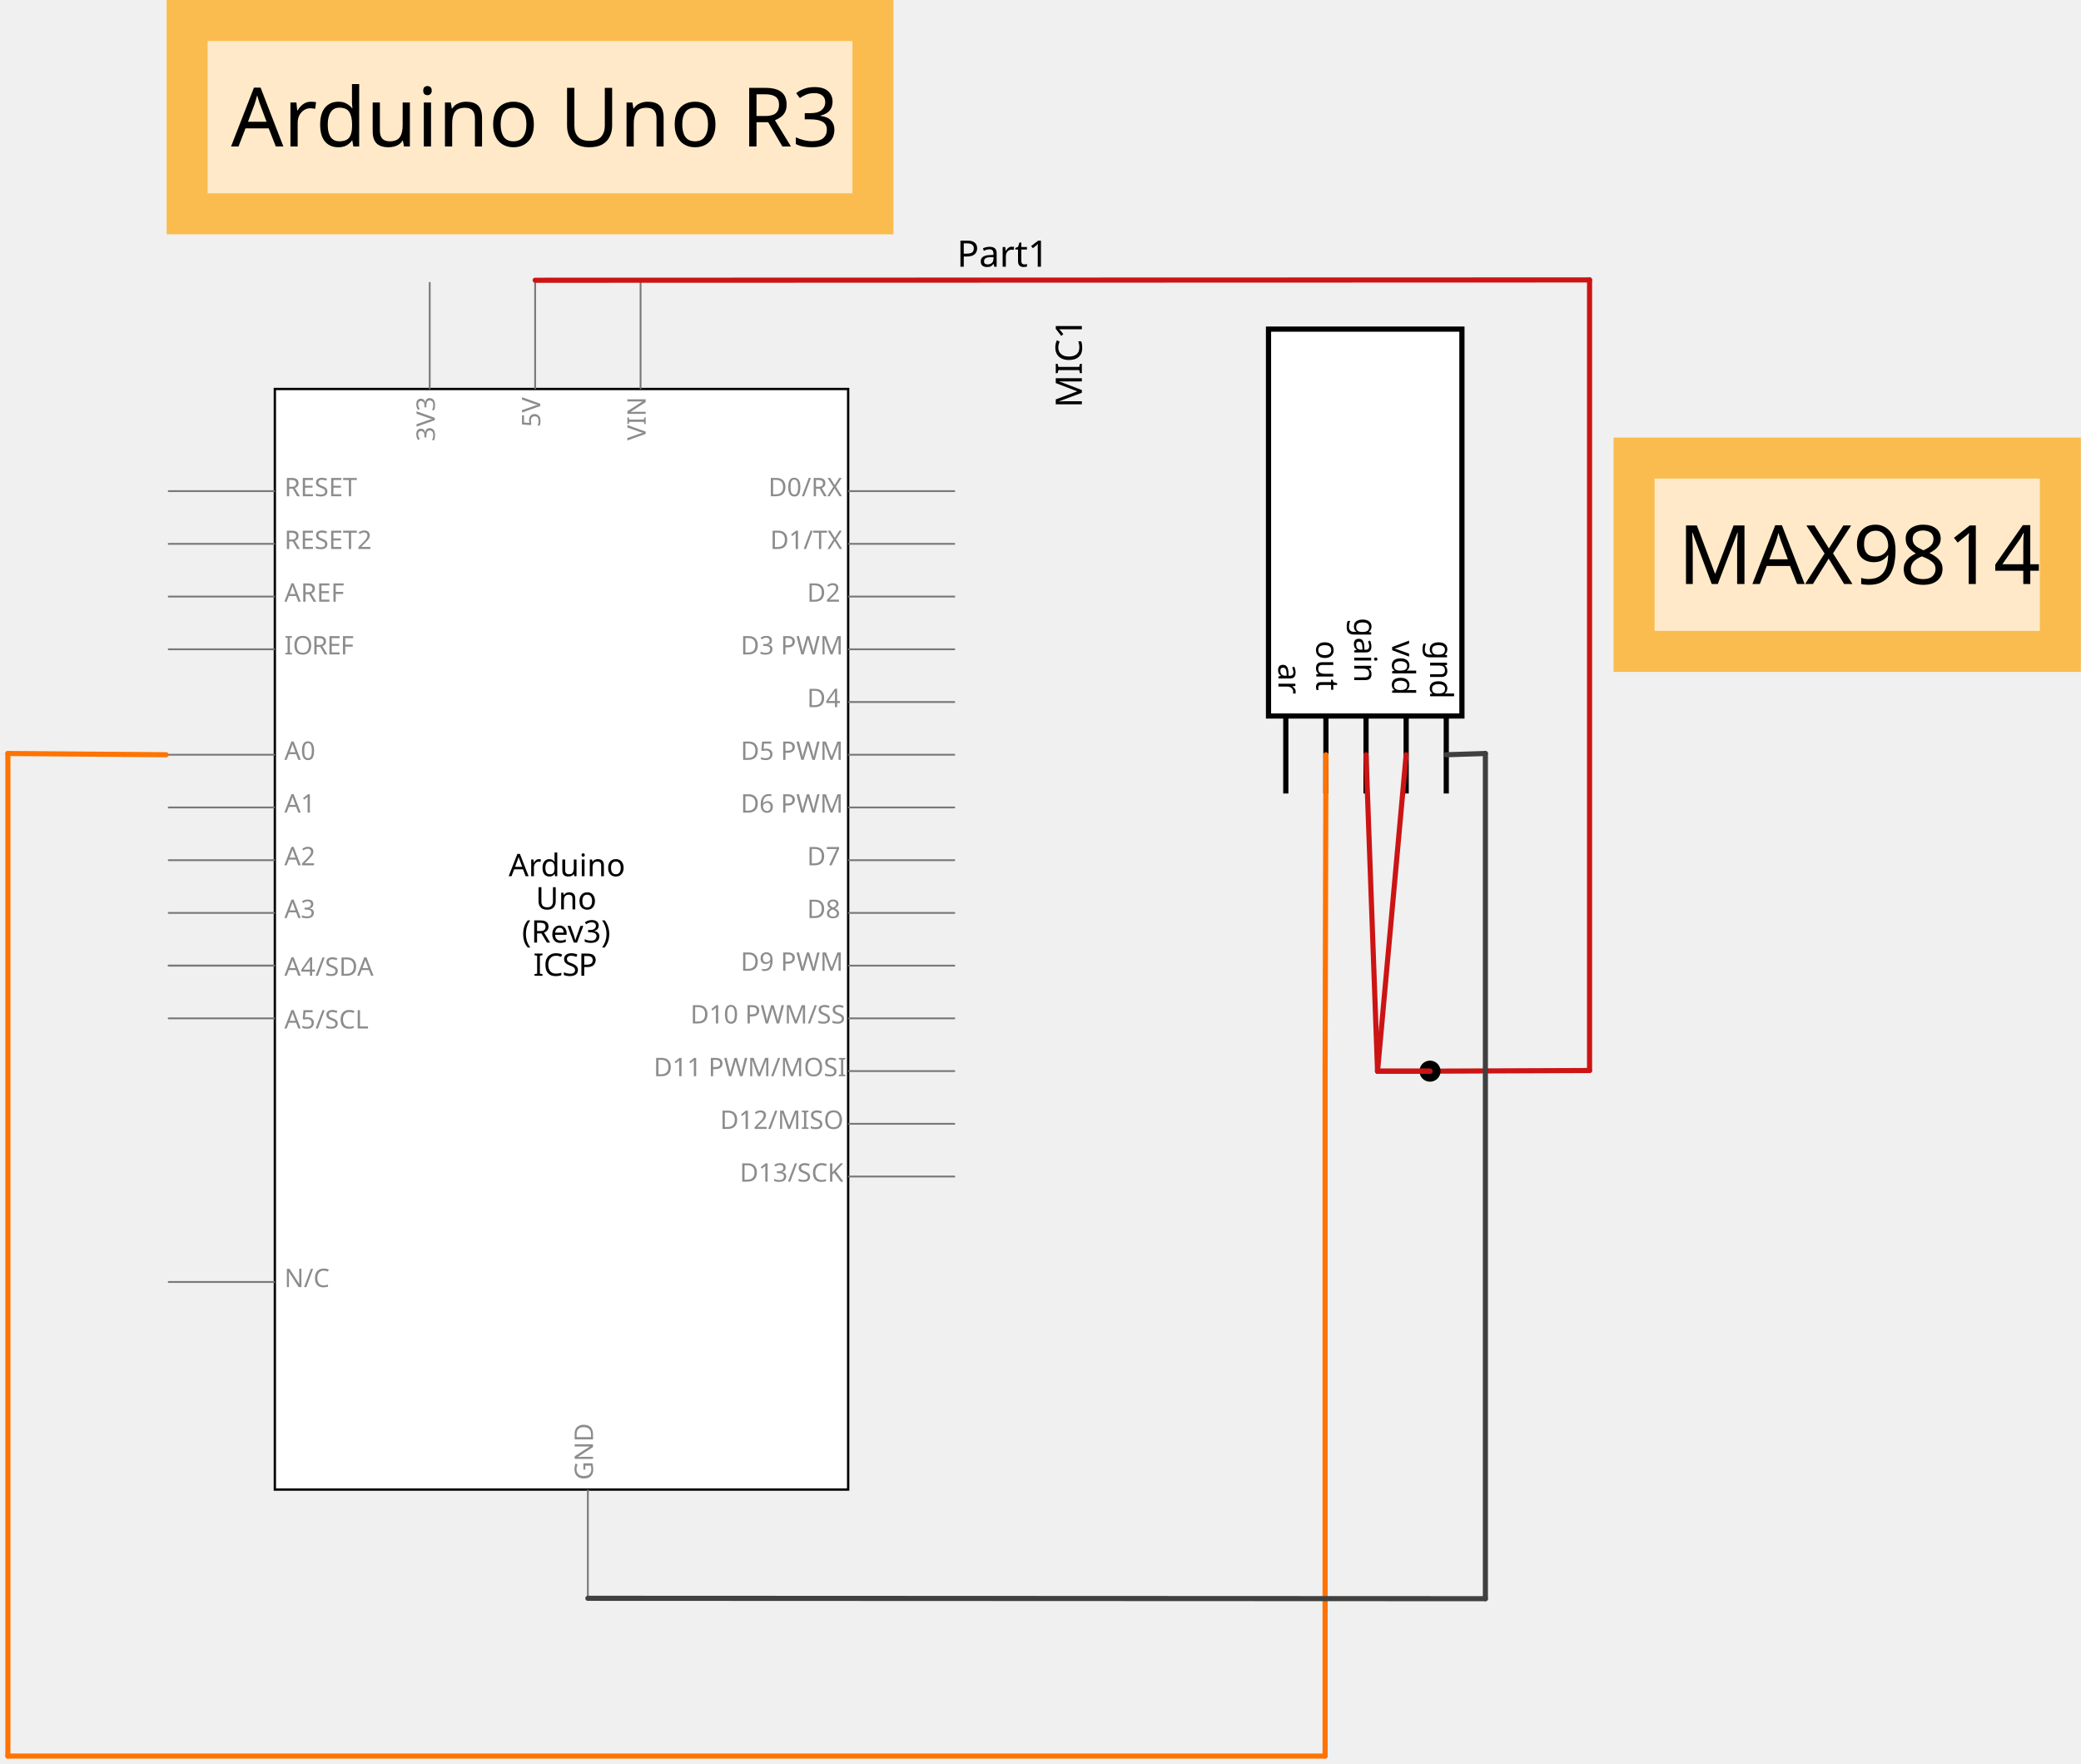
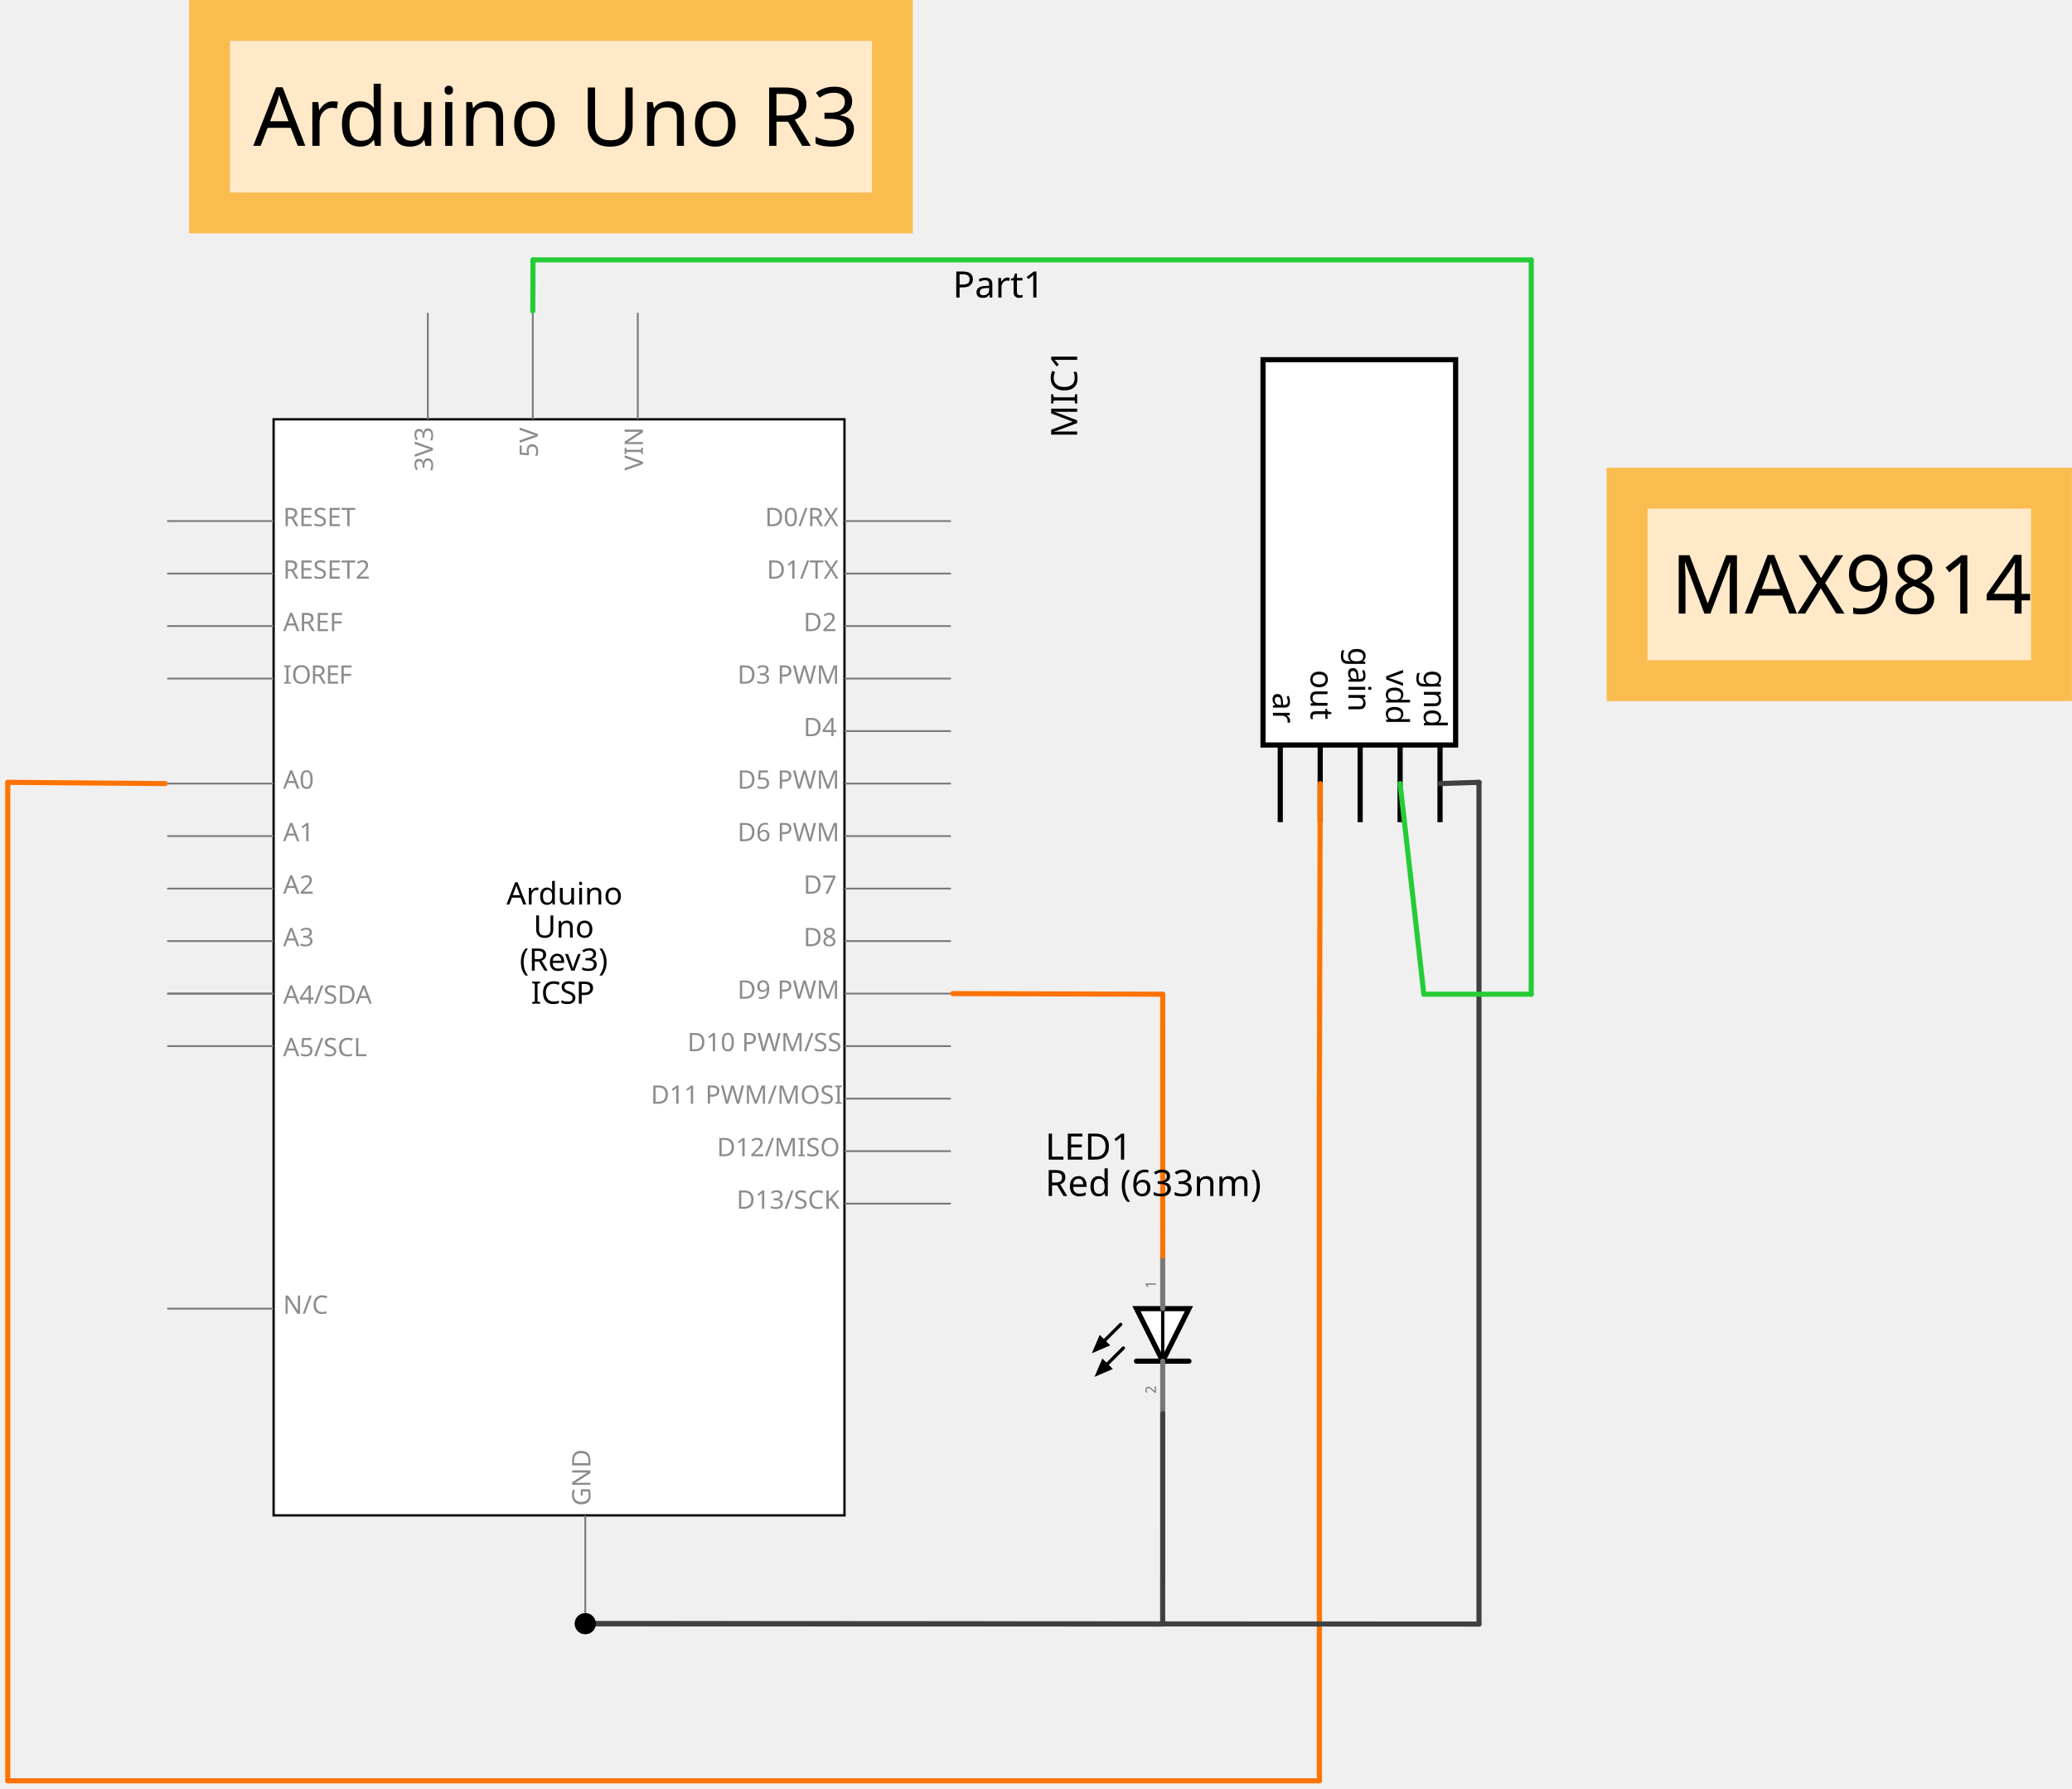
- <svg xmlns="http://www.w3.org/2000/svg" version="1.2" baseProfile="tiny" x="0in" y="0in" width="3.947in" height="3.345in" viewBox="0 0 284.172 240.866">
+ <svg xmlns="http://www.w3.org/2000/svg" version="1.2" baseProfile="tiny" x="0in" y="0in" width="3.947in" height="3.406in" viewBox="0 0 284.172 245.244">
  <g partID="58840">
-     <g transform="translate(22.6665,38.2719)">
+     <g transform="translate(22.6665,42.65)">
      <g id="schematic">
        <rect stroke-width="0.318" stroke="#000000" fill="#FFFFFF" width="78.3" x="14.85" stroke-linecap="round" y="14.85" height="150.3" />
        <line y1="28.8" stroke-width="0.247" stroke="#787878" y2="28.8" fill="none" x1="93.25" stroke-linecap="round" x2="107.65" id="connector61pin" />
        <g transform="matrix(1, 0, 0, 1, 82.2432, 29.5)">
          <text font-size="3.5" font-family="'DroidSans'" fill="#8C8C8C">D0/RX</text>
        </g>
        <g fill="none" width="0.699" x="107.65" id="connector61terminal" y="28.45" height="0.7" />
        <line y1="36" stroke-width="0.247" stroke="#787878" y2="36" fill="none" x1="93.25" stroke-linecap="round" x2="107.65" id="connector62pin" />
        <g transform="matrix(1, 0, 0, 1, 82.4912, 36.7012)">
          <text font-size="3.5" font-family="'DroidSans'" fill="#8C8C8C">D1/TX</text>
        </g>
        <g fill="none" width="0.699" x="107.65" id="connector62terminal" y="35.65" height="0.7" />
        <line y1="43.2" stroke-width="0.247" stroke="#787878" y2="43.2" fill="none" x1="93.25" stroke-linecap="round" x2="107.65" id="connector63pin" />
        <g transform="matrix(1, 0, 0, 1, 87.5283, 43.9004)">
          <text font-size="3.5" font-family="'DroidSans'" fill="#8C8C8C">D2</text>
        </g>
        <g fill="none" width="0.699" x="107.65" id="connector63terminal" y="42.85" height="0.7" />
        <line y1="50.4" stroke-width="0.247" stroke="#787878" y2="50.4" fill="none" x1="93.25" stroke-linecap="round" x2="107.65" id="connector64pin" />
        <g transform="matrix(1, 0, 0, 1, 78.4639, 51.0996)">
          <text font-size="3.5" font-family="'DroidSans'" fill="#8C8C8C">D3 PWM</text>
        </g>
        <g fill="none" width="0.699" x="107.65" id="connector64terminal" y="50.05" height="0.7" />
        <line y1="57.6" stroke-width="0.247" stroke="#787878" y2="57.6" fill="none" x1="93.25" stroke-linecap="round" x2="107.65" id="connector65pin" />
        <g transform="matrix(1, 0, 0, 1, 87.5283, 58.3008)">
          <text font-size="3.5" font-family="'DroidSans'" fill="#8C8C8C">D4</text>
        </g>
        <g fill="none" width="0.699" x="107.65" id="connector65terminal" y="57.25" height="0.7" />
        <line y1="64.8" stroke-width="0.247" stroke="#787878" y2="64.8" fill="none" x1="93.25" stroke-linecap="round" x2="107.65" id="connector66pin" />
        <g transform="matrix(1, 0, 0, 1, 78.4639, 65.5)">
          <text font-size="3.5" font-family="'DroidSans'" fill="#8C8C8C">D5 PWM</text>
        </g>
        <g fill="none" width="0.699" x="107.65" id="connector66terminal" y="64.45" height="0.7" />
        <line y1="72" stroke-width="0.247" stroke="#787878" y2="72" fill="none" x1="93.25" stroke-linecap="round" x2="107.65" id="connector67pin" />
        <g transform="matrix(1, 0, 0, 1, 78.4639, 72.7012)">
          <text font-size="3.5" font-family="'DroidSans'" fill="#8C8C8C">D6 PWM</text>
        </g>
        <g fill="none" width="0.699" x="107.65" id="connector67terminal" y="71.65" height="0.7" />
        <line y1="79.2" stroke-width="0.247" stroke="#787878" y2="79.2" fill="none" x1="93.25" stroke-linecap="round" x2="107.65" id="connector68pin" />
        <g transform="matrix(1, 0, 0, 1, 87.5283, 79.9004)">
          <text font-size="3.5" font-family="'DroidSans'" fill="#8C8C8C">D7</text>
        </g>
        <g fill="none" width="0.699" x="107.65" id="connector68terminal" y="78.85" height="0.7" />
        <line y1="86.4" stroke-width="0.247" stroke="#787878" y2="86.4" fill="none" x1="93.25" stroke-linecap="round" x2="107.65" id="connector51pin" />
        <g transform="matrix(1, 0, 0, 1, 87.5283, 87.0996)">
          <text font-size="3.5" font-family="'DroidSans'" fill="#8C8C8C">D8</text>
        </g>
        <g fill="none" width="0.699" x="107.65" id="connector51terminal" y="86.05" height="0.7" />
        <line y1="93.6" stroke-width="0.247" stroke="#787878" y2="93.6" fill="none" x1="93.25" stroke-linecap="round" x2="107.65" id="connector52pin" />
        <g transform="matrix(1, 0, 0, 1, 78.4639, 94.3008)">
          <text font-size="3.5" font-family="'DroidSans'" fill="#8C8C8C">D9 PWM</text>
        </g>
        <g fill="none" width="0.699" x="107.65" id="connector52terminal" y="93.25" height="0.699" />
        <line y1="100.8" stroke-width="0.247" stroke="#787878" y2="100.8" fill="none" x1="93.25" stroke-linecap="round" x2="107.65" id="connector53pin" />
        <g transform="matrix(1, 0, 0, 1, 71.5967, 101.5)">
          <text font-size="3.5" font-family="'DroidSans'" fill="#8C8C8C">D10 PWM/SS</text>
        </g>
        <g fill="none" width="0.699" x="107.65" id="connector53terminal" y="100.449" height="0.701" />
        <line y1="108" stroke-width="0.247" stroke="#787878" y2="108" fill="none" x1="93.25" stroke-linecap="round" x2="107.65" id="connector54pin" />
        <g transform="matrix(1, 0, 0, 1, 66.585, 108.701)">
          <text font-size="3.5" font-family="'DroidSans'" fill="#8C8C8C">D11 PWM/MOSI</text>
        </g>
        <g fill="none" width="0.699" x="107.65" id="connector54terminal" y="107.65" height="0.699" />
        <line y1="115.2" stroke-width="0.247" stroke="#787878" y2="115.2" fill="none" x1="93.25" stroke-linecap="round" x2="107.65" id="connector55pin" />
        <g transform="matrix(1, 0, 0, 1, 75.6494, 115.9)">
          <text font-size="3.5" font-family="'DroidSans'" fill="#8C8C8C">D12/MISO</text>
        </g>
        <g fill="none" width="0.699" x="107.65" id="connector55terminal" y="114.85" height="0.7" />
        <line y1="122.4" y2="122.4" fill="none" x1="93.25" x2="107.65" id="connector41pin" />
        <rect fill="none" width="0.699" x="107.65" id="connector41terminal" y="122.05" height="0.7" />
        <line y1="122.4" stroke-width="0.247" stroke="#787878" y2="122.4" fill="none" x1="93.25" stroke-linecap="round" x2="107.65" id="connector56pin" />
        <g transform="matrix(1, 0, 0, 1, 78.3408, 123.1)">
          <text font-size="3.5" font-family="'DroidSans'" fill="#8C8C8C">D13/SCK</text>
        </g>
        <g fill="none" width="0.699" x="107.65" id="connector56terminal" y="122.05" height="0.7" />
        <line y1="28.8" y2="28.8" fill="none" x1="0.35" x2="14.75" id="connector43pin" />
        <g fill="none" width="0.7" x="-0.35" id="connector43terminal" y="28.45" height="0.7" />
        <line y1="28.8" stroke-width="0.247" stroke="#787878" y2="28.8" fill="none" x1="0.35" stroke-linecap="round" x2="14.75" id="connector85pin" />
        <g transform="matrix(1, 0, 0, 1, 16.1494, 29.5)">
          <text font-size="3.5" font-family="'DroidSans'" fill="#8C8C8C">RESET</text>
        </g>
        <g fill="none" width="0.7" x="-0.35" id="connector85terminal" y="28.45" height="0.7" />
        <line y1="36" stroke-width="0.247" stroke="#787878" y2="36" fill="none" x1="0.35" stroke-linecap="round" x2="14.75" id="connector49pin" />
        <g transform="matrix(1, 0, 0, 1, 16.1494, 36.7012)">
          <text font-size="3.5" font-family="'DroidSans'" fill="#8C8C8C">RESET2</text>
        </g>
        <rect fill="none" width="0.7" x="-0.35" id="connector49terminal" y="35.65" height="0.7" />
        <line y1="43.2" stroke-width="0.247" stroke="#787878" y2="43.2" fill="none" x1="0.35" stroke-linecap="round" x2="14.75" id="connector58pin" />
        <g transform="matrix(1, 0, 0, 1, 16.1494, 43.9004)">
          <text font-size="3.5" font-family="'DroidSans'" fill="#8C8C8C">AREF</text>
        </g>
        <g fill="none" width="0.7" x="-0.35" id="connector58terminal" y="42.85" height="0.7" />
        <line y1="50.4" stroke-width="0.247" stroke="#787878" y2="50.4" fill="none" x1="0.35" stroke-linecap="round" x2="14.75" id="connector84pin" />
        <g transform="matrix(1, 0, 0, 1, 16.1494, 51.0996)">
          <text font-size="3.5" font-family="'DroidSans'" fill="#8C8C8C">I</text>
        </g>
        <g transform="matrix(1, 0, 0, 1, 17.3013, 51.0996)">
          <text font-size="3.5" font-family="'DroidSans'" fill="#8C8C8C">O</text>
        </g>
        <g transform="matrix(1, 0, 0, 1, 19.8989, 51.0996)">
          <text font-size="3.5" font-family="'DroidSans'" fill="#8C8C8C">R</text>
        </g>
        <g transform="matrix(1, 0, 0, 1, 21.9634, 51.0996)">
          <text font-size="3.5" font-family="'DroidSans'" fill="#8C8C8C">E</text>
        </g>
        <g transform="matrix(1, 0, 0, 1, 23.8105, 51.0996)">
          <text font-size="3.5" font-family="'DroidSans'" fill="#8C8C8C">F</text>
        </g>
        <g fill="none" width="0.7" x="-0.35" id="connector84terminal" y="50.05" height="0.7" />
        <line y1="64.8" stroke-width="0.247" stroke="#787878" y2="64.8" fill="none" x1="0.35" stroke-linecap="round" x2="14.75" id="connector0pin" />
        <g transform="matrix(1, 0, 0, 1, 16.1494, 65.5)">
          <text font-size="3.5" font-family="'DroidSans'" fill="#8C8C8C">A0</text>
        </g>
        <g fill="none" width="0.7" x="-0.35" id="connector0terminal" y="64.45" height="0.7" />
        <line y1="72" stroke-width="0.247" stroke="#787878" y2="72" fill="none" x1="0.35" stroke-linecap="round" x2="14.75" id="connector1pin" />
        <g transform="matrix(1, 0, 0, 1, 16.1494, 72.7012)">
          <text font-size="3.5" font-family="'DroidSans'" fill="#8C8C8C">A1</text>
        </g>
        <g fill="none" width="0.7" x="-0.35" id="connector1terminal" y="71.65" height="0.7" />
        <line y1="79.2" stroke-width="0.247" stroke="#787878" y2="79.2" fill="none" x1="0.35" stroke-linecap="round" x2="14.75" id="connector2pin" />
        <g transform="matrix(1, 0, 0, 1, 16.1494, 79.9004)">
          <text font-size="3.5" font-family="'DroidSans'" fill="#8C8C8C">A2</text>
        </g>
        <g fill="none" width="0.7" x="-0.35" id="connector2terminal" y="78.85" height="0.7" />
        <line y1="86.4" stroke-width="0.247" stroke="#787878" y2="86.4" fill="none" x1="0.35" stroke-linecap="round" x2="14.75" id="connector3pin" />
        <g transform="matrix(1, 0, 0, 1, 16.1494, 87.0996)">
          <text font-size="3.5" font-family="'DroidSans'" fill="#8C8C8C">A3</text>
        </g>
        <g fill="none" width="0.7" x="-0.35" id="connector3terminal" y="86.05" height="0.7" />
        <line y1="93.6" y2="93.6" fill="none" x1="0.35" x2="14.75" id="connector39pin" />
        <g fill="none" width="0.7" x="-0.35" id="connector39terminal" y="93.25" height="0.699" />
        <line y1="93.6" stroke-width="0.247" stroke="#787878" y2="93.6" fill="none" x1="0.35" stroke-linecap="round" x2="14.75" id="connector42pin" />
        <g fill="none" width="0.7" x="-0.35" id="connector42terminal" y="93.25" height="0.699" />
        <line y1="93.6" y2="93.6" fill="none" x1="0.35" x2="14.75" id="connector4pin" />
        <g fill="none" width="0.7" x="-0.35" id="connector4terminal" y="93.25" height="0.699" />
        <line y1="93.6" stroke-width="0.247" stroke="#787878" y2="93.6" fill="none" x1="0.35" stroke-linecap="round" x2="14.75" id="connector59pin" />
        <g fill="none" width="0.7" x="-0.35" id="connector59terminal" y="93.25" height="0.699" />
        <line y1="100.8" y2="100.8" fill="none" x1="0.35" x2="14.75" id="connector5pin" />
        <g fill="none" width="0.7" x="-0.35" id="connector5terminal" y="100.449" height="0.701" />
        <line y1="100.8" stroke-width="0.247" stroke="#787878" y2="100.8" fill="none" x1="0.35" stroke-linecap="round" x2="14.75" id="connector60pin" />
        <g fill="none" width="0.7" x="-0.35" id="connector60terminal" y="100.449" height="0.701" />
        <line y1="136.8" stroke-width="0.247" stroke="#787878" y2="136.8" fill="none" x1="0.35" stroke-linecap="round" x2="14.75" id="connector91pin" />
        <g transform="matrix(1, 0, 0, 1, 16.1494, 137.5)">
          <text font-size="3.5" font-family="'DroidSans'" fill="#8C8C8C">N/C</text>
        </g>
        <g fill="none" width="0.7" x="-0.35" id="connector91terminal" y="136.449" height="0.701" />
        <line y1="165.25" y2="179.65" fill="none" x1="57.6" x2="57.6" id="connector88pin" />
        <g fill="none" width="0.699" x="57.25" id="connector88terminal" y="179.65" height="0.699" />
        <line y1="165.25" y2="179.65" fill="none" x1="57.6" x2="57.6" id="connector57pin" />
        <g fill="none" width="0.699" x="57.25" id="connector57terminal" y="179.65" height="0.699" />
        <line y1="165.25" y2="179.65" fill="none" x1="57.6" x2="57.6" id="connector44pin" />
        <g fill="none" width="0.699" x="57.25" id="connector44terminal" y="179.65" height="0.699" />
        <line y1="165.25" y2="179.65" fill="none" x1="57.6" x2="57.6" id="connector50pin" />
        <rect fill="none" width="0.699" x="57.25" id="connector50terminal" y="179.65" height="0.699" />
        <line y1="165.25" stroke-width="0.247" stroke="#787878" y2="179.65" fill="none" x1="57.6" stroke-linecap="round" x2="57.6" id="connector89pin" />
        <g transform="matrix(1, 0, 0, 1, 20.5669, 57.8026)">
          <g>
            <g transform="rotate(270)">
              <g>
                <g transform="matrix(1, 0, 0, 1, -106.047, 37.7329)">
                  <text font-size="3.5" font-family="'DroidSans'" fill="#8C8C8C">GND</text>
                </g>
              </g>
            </g>
          </g>
        </g>
        <g fill="none" width="0.699" x="57.25" id="connector89terminal" y="179.65" height="0.699" />
        <line y1="0.35" stroke-width="0.247" stroke="#787878" y2="14.75" fill="none" x1="36" stroke-linecap="round" x2="36" id="connector86pin" />
        <g transform="matrix(1, 0, 0, 1, 12.9469, 5.69736)">
          <g>
            <g transform="rotate(270)">
              <g>
                <g transform="matrix(1, 0, 0, 1, -16.2968, 23.7533)">
                  <text font-size="3.5" font-family="'DroidSans'" fill="#8C8C8C">3V3</text>
                </g>
              </g>
            </g>
          </g>
        </g>
        <g fill="none" width="0.7" x="35.65" id="connector86terminal" y="-0.35" height="0.7" />
        <line y1="0.35" y2="14.75" fill="none" x1="50.4" x2="50.4" id="connector40pin" />
        <g fill="none" width="0.7" x="50.05" id="connector40terminal" y="-0.35" height="0.7" />
        <line y1="0.35" y2="14.75" fill="none" x1="50.4" x2="50.4" id="connector46pin" />
        <rect fill="none" width="0.7" x="50.05" id="connector46terminal" y="-0.35" height="0.7" />
        <line y1="0.35" stroke-width="0.247" stroke="#787878" y2="14.75" fill="none" x1="50.4" stroke-linecap="round" x2="50.4" id="connector87pin" />
        <g transform="matrix(1, 0, 0, 1, 18.0269, 5.69736)">
          <g>
            <g transform="rotate(270)">
              <g>
                <g transform="matrix(1, 0, 0, 1, -14.369, 33.0737)">
                  <text font-size="3.5" font-family="'DroidSans'" fill="#8C8C8C">5V</text>
                </g>
              </g>
            </g>
          </g>
        </g>
        <g fill="none" width="0.7" x="50.05" id="connector87terminal" y="-0.35" height="0.7" />
        <line y1="0.35" stroke-width="0.247" stroke="#787878" y2="14.75" fill="none" x1="64.8" stroke-linecap="round" x2="64.8" id="connector90pin" />
        <g transform="matrix(1, 0, 0, 1, 23.1069, 5.69736)">
          <g>
            <g transform="rotate(270)">
              <g>
                <g transform="matrix(1, 0, 0, 1, -16.1776, 42.3922)">
                  <text font-size="3.5" font-family="'DroidSans'" fill="#8C8C8C">VIN</text>
                </g>
              </g>
            </g>
          </g>
        </g>
        <g fill="none" width="0.701" x="64.449" id="connector90terminal" y="-0.35" height="0.7" />
        <g transform="matrix(1, 0, 0, 1, 46.7861, 81.3828)">
          <text font-size="4.25" font-family="'DroidSans'" id="label">Arduino</text>
        </g>
        <g transform="matrix(1, 0, 0, 1, 50.4893, 85.916)">
          <text font-size="4.25" font-family="'DroidSans'" id="label_1_">Uno</text>
        </g>
        <g transform="matrix(1, 0, 0, 1, 48.5928, 90.4512)">
          <text font-size="4.25" font-family="'DroidSans'" id="label_2_">(Rev3)</text>
        </g>
        <g transform="matrix(1, 0, 0, 1, 50.1416, 94.9844)">
          <text font-size="4.25" font-family="'DroidSans'">I</text>
        </g>
        <g transform="matrix(1, 0, 0, 1, 51.54, 94.9844)">
          <text font-size="4.25" font-family="'DroidSans'">C</text>
        </g>
        <g transform="matrix(1, 0, 0, 1, 54.103, 94.9844)">
          <text font-size="4.25" font-family="'DroidSans'">S</text>
        </g>
        <g transform="matrix(1, 0, 0, 1, 56.3086, 94.9844)">
          <text font-size="4.25" font-family="'DroidSans'">P</text>
        </g>
        <g transform="matrix(1, 0, 0, 1, 16.1494, 94.9844)">
          <text font-size="3.5" font-family="'DroidSans'" fill="#8C8C8C">A4/SDA</text>
        </g>
        <g transform="matrix(1, 0, 0, 1, 16.1494, 102.184)">
          <text font-size="3.5" font-family="'DroidSans'" fill="#8C8C8C">A5/SCL</text>
        </g>
      </g>
    </g>
  </g>
  <g partID="64620">
-     <g transform="translate(166.588,38.6964)">
+     <g transform="translate(166.588,43.0746)">
      <g gorn="0.1" id="schematic">
        <rect stroke-width="0.709" stroke="#000000" fill="#FFFFFF" stroke-miterlimit="10" width="26.416" x="6.638" y="6.25" height="52.834" />
        <line y1="59.084" stroke-width="0.709" y2="69.666" stroke="#000000" fill="none" stroke-miterlimit="10" gorn="0.1.1" x1="9" x2="9" id="connector5pin" />
        <line y1="59.084" stroke-width="0.709" y2="69.666" stroke="#000000" fill="none" stroke-miterlimit="10" gorn="0.1.2" x1="14.479" x2="14.479" id="connector4pin" />
        <line y1="59.084" stroke-width="0.709" y2="69.666" stroke="#000000" fill="none" stroke-miterlimit="10" gorn="0.1.3" x1="19.958" x2="19.958" id="connector3pin" />
        <line y1="59.084" stroke-width="0.709" y2="69.666" stroke="#000000" fill="none" stroke-miterlimit="10" gorn="0.1.4" x1="25.438" x2="25.438" id="connector2pin" />
        <line y1="59.084" stroke-width="0.709" y2="69.666" stroke="#000000" fill="none" stroke-miterlimit="10" gorn="0.1.5" x1="30.916" x2="30.916" id="connector1pin" />
        <g transform="matrix(-4.37114e-08, 1, -1, -4.37114e-08, 28.7041, 48.787)">
          <g>
            <g>
              <g>
                <g>
                  <g>
                    <text font-size="4.315" font-family="Droid Sans">gnd</text>
                  </g>
                </g>
              </g>
            </g>
          </g>
        </g>
        <g transform="matrix(-4.37114e-08, 1, -1, -4.37114e-08, 23.5264, 48.787)">
          <g>
            <g>
              <g>
                <g>
                  <g>
                    <text font-size="4.315" font-family="Droid Sans">vdd</text>
                  </g>
                </g>
              </g>
            </g>
          </g>
        </g>
        <g transform="matrix(-4.37114e-08, 1, -1, -4.37114e-08, 18.3486, 45.6807)">
          <g>
            <g>
              <g>
                <g>
                  <g>
                    <text font-size="4.315" font-family="Droid Sans">gain</text>
                  </g>
                </g>
              </g>
            </g>
          </g>
        </g>
        <g transform="matrix(-4.37114e-08, 1, -1, -4.37114e-08, 13.1709, 48.787)">
          <g>
            <g>
              <g>
                <g>
                  <g>
                    <text font-size="4.315" font-family="Droid Sans">out</text>
                  </g>
                </g>
              </g>
            </g>
          </g>
        </g>
        <g transform="matrix(-4.37114e-08, 1, -1, -4.37114e-08, 7.9937, 51.8935)">
          <g>
            <g>
              <g>
                <g>
                  <g>
                    <text font-size="4.315" font-family="Droid Sans">ar</text>
                  </g>
                </g>
              </g>
            </g>
          </g>
        </g>
      </g>
    </g>
  </g>
-   <g partID="68410">
-     <line stroke-linecap="round" stroke="#cc1414" x1="188.119" y1="146.283" x2="192.026" y2="103.071" stroke-width="0.7" />
-   </g>
-   <g partID="67130">
-     <line stroke-linecap="round" stroke="#cc1414" x1="217.074" y1="146.194" x2="195.283" y2="146.283" stroke-width="0.7" />
-   </g>
-   <circle fill="black" cx="195.283" cy="146.283" r="1.44" stroke-width="0" stroke="none" />
-   <g partID="67030">
-     <line stroke-linecap="round" stroke="#cc1414" x1="217.074" y1="38.229" x2="217.074" y2="146.194" stroke-width="0.7" />
-   </g>
-   <g partID="67080">
-     <line stroke-linecap="round" stroke="#cc1414" x1="195.283" y1="146.283" x2="188.119" y2="146.283" stroke-width="0.7" />
-   </g>
-   <g partID="66090">
-     <line stroke-linecap="round" stroke="#cc1414" x1="73.067" y1="38.272" x2="217.074" y2="38.229" stroke-width="0.7" />
+   <g partID="69410">
+     <g transform="translate(149.566,172.033)">
+       <g id="schematic">
+         <g>
+           <path d="M13.5,14.966L9.9,14.966c-0.193,0,-0.35,-0.156,-0.35,-0.35s0.156,-0.35,0.35,-0.35L13.5,14.266c0.193,0,0.35,0.156,0.35,0.35S13.694,14.966,13.5,14.966z" />
+         </g>
+         <g>
+           <path d="M9.9,14.966L6.3,14.966c-0.193,0,-0.35,-0.156,-0.35,-0.35s0.157,-0.35,0.35,-0.35l3.6,0c0.193,0,0.35,0.156,0.35,0.35S10.093,14.966,9.9,14.966z" />
+         </g>
+         <g>
+           <polygon fill="#FFFFFF" points="9.9,14.616,6.3,7.416,9.9,7.416,13.5,7.416" />
+           <path d="M9.9,15.398L5.734,7.066l8.333,0L9.9,15.398zM6.866,7.766L9.9,13.834l3.034,-6.068L6.866,7.766z" />
+         </g>
+         <g>
+           <path d="M9.9,14.841c-0.124,0,-0.225,-0.101,-0.225,-0.225l0,-7.2c0,-0.124,0.101,-0.225,0.225,-0.225s0.225,0.101,0.225,0.225l0,7.2C10.124,14.74,10.024,14.841,9.9,14.841z" />
+         </g>
+         <g>
+           <path d="M1.8,12.141c-0.058,0,-0.115,-0.021,-0.159,-0.065c-0.088,-0.088,-0.088,-0.23,0,-0.318l2.34,-2.341c0.088,-0.088,0.23,-0.088,0.318,0s0.088,0.23,0,0.318l-2.34,2.341C1.915,12.12,1.858,12.141,1.8,12.141z" />
+         </g>
+         <g>
+           <path d="M2.16,15.381c-0.058,0,-0.115,-0.021,-0.159,-0.065c-0.088,-0.088,-0.088,-0.23,0,-0.318l2.34,-2.34c0.088,-0.088,0.23,-0.088,0.318,0s0.088,0.23,0,0.318l-2.34,2.34C2.276,15.359,2.218,15.381,2.16,15.381z" />
+         </g>
+         <g id="connector0pin">
+           <path d="M9.9,22.166c-0.193,0,-0.35,-0.156,-0.35,-0.35l0,-7.2c0,-0.193,0.156,-0.35,0.35,-0.35s0.35,0.156,0.35,0.35l0,7.2C10.249,22.01,10.093,22.166,9.9,22.166z" fill="#787878" />
+         </g>
+         <g id="connector0terminal">
+           <rect fill="none" width="0.001" x="9.9" y="21.816" height="0.001" />
+         </g>
+         <g transform="matrix(1, 0, 0, 1, 3.429, 6.4262)">
+           <g>
+             <g transform="rotate(270)">
+               <g>
+                 <g enable-background="new    ">
+                   <path d="M-11.647,5.54l-0.891,0L-12.538,5.388l0.342,-0.372c0.049,-0.053,0.093,-0.101,0.131,-0.145s0.071,-0.086,0.099,-0.128c0.026,-0.042,0.047,-0.084,0.062,-0.125c0.015,-0.043,0.021,-0.088,0.021,-0.138c0,-0.038,-0.005,-0.072,-0.017,-0.102s-0.027,-0.054,-0.047,-0.075c-0.021,-0.02,-0.045,-0.035,-0.073,-0.046s-0.06,-0.016,-0.094,-0.016c-0.062,0,-0.118,0.013,-0.167,0.038c-0.051,0.024,-0.098,0.057,-0.143,0.096l-0.1,-0.116c0.025,-0.023,0.055,-0.046,0.084,-0.065c0.029,-0.021,0.063,-0.039,0.097,-0.054s0.071,-0.026,0.109,-0.036c0.038,-0.008,0.079,-0.013,0.121,-0.013c0.063,0,0.119,0.009,0.169,0.026c0.051,0.018,0.094,0.043,0.129,0.076c0.035,0.032,0.063,0.072,0.082,0.119c0.019,0.048,0.028,0.101,0.028,0.16c0,0.056,-0.009,0.108,-0.026,0.158c-0.017,0.05,-0.041,0.1,-0.07,0.148c-0.031,0.048,-0.066,0.097,-0.109,0.146c-0.041,0.049,-0.087,0.1,-0.136,0.152L-12.32,5.37l0,0.008l0.673,0L-11.647,5.54z" fill="#787878" />
+                 </g>
+               </g>
+             </g>
+           </g>
+         </g>
+         <g id="connector1pin">
+           <path d="M9.9,7.766c-0.193,0,-0.35,-0.157,-0.35,-0.35l0,-7.2c0,-0.193,0.156,-0.35,0.35,-0.35s0.35,0.157,0.35,0.35l0,7.2C10.249,7.609,10.093,7.766,9.9,7.766z" fill="#787878" />
+         </g>
+         <g id="connector1terminal">
+           <polygon fill="none" points="9.9,0.216,9.901,0.216,9.901,0.216" />
+         </g>
+         <g transform="matrix(1, 0, 0, 1, 3.429, 1.3462)">
+           <g>
+             <g transform="rotate(270)">
+               <g>
+                 <g enable-background="new    ">
+                   <path d="M-2.616,5.54l-0.172,0L-2.788,4.648c0,-0.028,0,-0.058,0,-0.09s0.001,-0.063,0.002,-0.095c0.001,-0.032,0.002,-0.063,0.003,-0.092c0.001,-0.028,0.002,-0.054,0.002,-0.076c-0.011,0.012,-0.021,0.021,-0.029,0.03s-0.017,0.017,-0.026,0.024s-0.018,0.016,-0.028,0.025c-0.01,0.008,-0.021,0.019,-0.035,0.03l-0.145,0.118l-0.094,-0.12l0.374,-0.292l0.146,0L-2.618,5.54z" fill="#787878" />
+                 </g>
+               </g>
+             </g>
+           </g>
+         </g>
+         <g>
+           <path d="M0.18,13.536l1.08,-2.521l1.44,1.438L0.18,13.536z" />
+         </g>
+         <g>
+           <path d="M0.54,16.776l1.08,-2.521l1.438,1.438L0.54,16.776z" />
+         </g>
+       </g>
+     </g>
+   </g>
+   <g partID="67730">
+     <line stroke-linecap="round" stroke="#ff7300" x1="180.955" y1="244.194" x2="1.055" y2="244.194" stroke-width="0.7" />
+   </g>
+   <g partID="67680">
+     <line stroke-linecap="round" stroke="#ff7300" x1="1.055" y1="244.194" x2="1.055" y2="107.278" stroke-width="0.7" />
+   </g>
+   <g partID="67180">
+     <line stroke-linecap="round" stroke="#ff7300" x1="181.067" y1="107.449" x2="180.955" y2="150.661" stroke-width="0.7" />
  </g>
  <g partID="67580">
-     <line stroke-linecap="round" stroke="#ff7300" x1="180.955" y1="146.283" x2="180.955" y2="239.816" stroke-width="0.7" />
-   </g>
-   <g partID="67180">
-     <line stroke-linecap="round" stroke="#ff7300" x1="181.067" y1="103.071" x2="180.955" y2="146.283" stroke-width="0.7" />
-   </g>
-   <g partID="67680">
-     <line stroke-linecap="round" stroke="#ff7300" x1="1.055" y1="239.816" x2="1.055" y2="102.9" stroke-width="0.7" />
-   </g>
-   <g partID="67730">
-     <line stroke-linecap="round" stroke="#ff7300" x1="180.955" y1="239.816" x2="1.055" y2="239.816" stroke-width="0.7" />
+     <line stroke-linecap="round" stroke="#ff7300" x1="180.955" y1="150.661" x2="180.955" y2="244.194" stroke-width="0.7" />
  </g>
  <g partID="67630">
-     <line stroke-linecap="round" stroke="#ff7300" x1="1.055" y1="102.9" x2="22.666" y2="103.072" stroke-width="0.7" />
-   </g>
+     <line stroke-linecap="round" stroke="#ff7300" x1="1.055" y1="107.278" x2="22.666" y2="107.45" stroke-width="0.7" />
+   </g>
+   <g partID="68270">
+     <line stroke-linecap="round" stroke="#404040" x1="202.846" y1="222.701" x2="202.846" y2="107.278" stroke-width="0.7" />
+   </g>
+   <g partID="68200">
+     <line stroke-linecap="round" stroke="#404040" x1="80.266" y1="222.649" x2="202.846" y2="222.701" stroke-width="0.7" />
+   </g>
+   <circle fill="black" cx="80.266" cy="222.649" r="1.44" stroke-width="0" stroke="none" />
  <g partID="68340">
-     <line stroke-linecap="round" stroke="#404040" x1="202.846" y1="102.9" x2="197.504" y2="103.071" stroke-width="0.7" />
-   </g>
-   <g partID="68200">
-     <line stroke-linecap="round" stroke="#404040" x1="80.266" y1="218.271" x2="202.846" y2="218.323" stroke-width="0.7" />
-   </g>
-   <g partID="68270">
-     <line stroke-linecap="round" stroke="#404040" x1="202.846" y1="218.323" x2="202.846" y2="102.9" stroke-width="0.7" />
-   </g>
-   <g partID="68550">
-     <line stroke-linecap="round" stroke="#cc1414" x1="188.119" y1="146.283" x2="186.546" y2="103.071" stroke-width="0.7" />
-   </g>
-   <g partID="68460">
-     <line stroke-linecap="round" stroke="#cc1414" x1="195.283" y1="146.283" x2="188.119" y2="146.283" stroke-width="0.7" />
+     <line stroke-linecap="round" stroke="#404040" x1="202.846" y1="107.278" x2="197.504" y2="107.449" stroke-width="0.7" />
+   </g>
+   <g partID="69750">
+     <line stroke-linecap="round" stroke="#404040" x1="159.463" y1="222.701" x2="159.467" y2="193.849" stroke-width="0.7" />
+   </g>
+   <g partID="69690">
+     <line stroke-linecap="round" stroke="#404040" x1="80.266" y1="222.649" x2="159.463" y2="222.701" stroke-width="0.7" />
+   </g>
+   <circle fill="black" cx="80.266" cy="222.649" r="1.44" stroke-width="0" stroke="none" />
+   <g partID="69820">
+     <line stroke-linecap="round" stroke="#ff7300" x1="159.467" y1="172.249" x2="159.463" y2="136.333" stroke-width="0.7" />
+   </g>
+   <g partID="69860">
+     <line stroke-linecap="round" stroke="#ff7300" x1="159.463" y1="136.333" x2="130.666" y2="136.249" stroke-width="0.7" />
+   </g>
+   <g partID="70240">
+     <line stroke-linecap="round" stroke="#25cc35" x1="73.094" y1="35.637" x2="73.067" y2="42.65" stroke-width="0.7" />
+   </g>
+   <g partID="70170">
+     <line stroke-linecap="round" stroke="#25cc35" x1="210.01" y1="136.333" x2="210.01" y2="35.637" stroke-width="0.7" />
+   </g>
+   <g partID="70100">
+     <line stroke-linecap="round" stroke="#25cc35" x1="195.283" y1="136.333" x2="210.01" y2="136.333" stroke-width="0.7" />
+   </g>
+   <g partID="69970">
+     <line stroke-linecap="round" stroke="#25cc35" x1="192.026" y1="107.449" x2="195.283" y2="136.333" stroke-width="0.7" />
+   </g>
+   <g partID="70030">
+     <line stroke-linecap="round" stroke="#25cc35" x1="210.01" y1="35.637" x2="73.094" y2="35.637" stroke-width="0.7" />
  </g>
  <g partID="58840" id="partLabel">
-     <g transform="translate(130.667,32.6719)">
+     <g transform="translate(130.667,37.05)">
      <g font-size="5" font-style="normal" font-weight="normal" fill="#000000" font-family="'DroidSans'" id="schematicLabel" fill-opacity="1" stroke="none">
        <text x="0" y="3.75">Part1</text>
      </g>
    </g>
  </g>
  <g partID="64620" id="partLabel">
-     <g transform="translate(143.983,55.7014)">
+     <g transform="translate(143.983,60.0795)">
      <g transform="matrix(0,-1,1,0,0,0)">
        <g font-size="5" font-style="normal" font-weight="normal" fill="#000000" font-family="'DroidSans'" id="schematicLabel" fill-opacity="1" stroke="none">
          <text x="0" y="3.75">MIC1</text>
        </g>
      </g>
    </g>
  </g>
+   <g partID="69410" id="partLabel">
+     <g transform="translate(143.346,155.261)">
+       <g font-size="5" font-style="normal" font-weight="normal" fill="#000000" font-family="'DroidSans'" id="schematicLabel" fill-opacity="1" stroke="none">
+         <text x="0" y="3.75">LED1</text>
+         <text x="0" y="8.75">Red (633nm)</text>
+       </g>
+     </g>
+   </g>
  <g partID="59590">
-     <g transform="translate(22.7376,0)">
+     <g transform="translate(25.9217,0)">
      <g>
        <rect stroke-width="5.6" stroke="#fabc4f" fill="#ffe9c8" width="93.664" x="2.8" y="2.8" height="26.4" />
        <g stroke="none" font-size="11.2" font-family="Droid Sans" fill="#000000" text-anchor="left">
          <text fill="#000000" x="8.8" y="20">Arduino Uno R3</text>
        </g>
      </g>
    </g>
  </g>
  <g partID="59670">
-     <g transform="translate(220.351,59.7583)">
+     <g transform="translate(220.351,64.1364)">
      <g>
        <rect stroke-width="5.6" stroke="#fabc4f" fill="#ffe9c8" width="58.221" x="2.8" y="2.8" height="26.4" />
        <g stroke="none" font-size="11.2" font-family="Droid Sans" fill="#000000" text-anchor="left">
          <text fill="#000000" x="8.8" y="20">MAX9814</text>
        </g>
      </g>
    </g>
  </g>
</svg>
